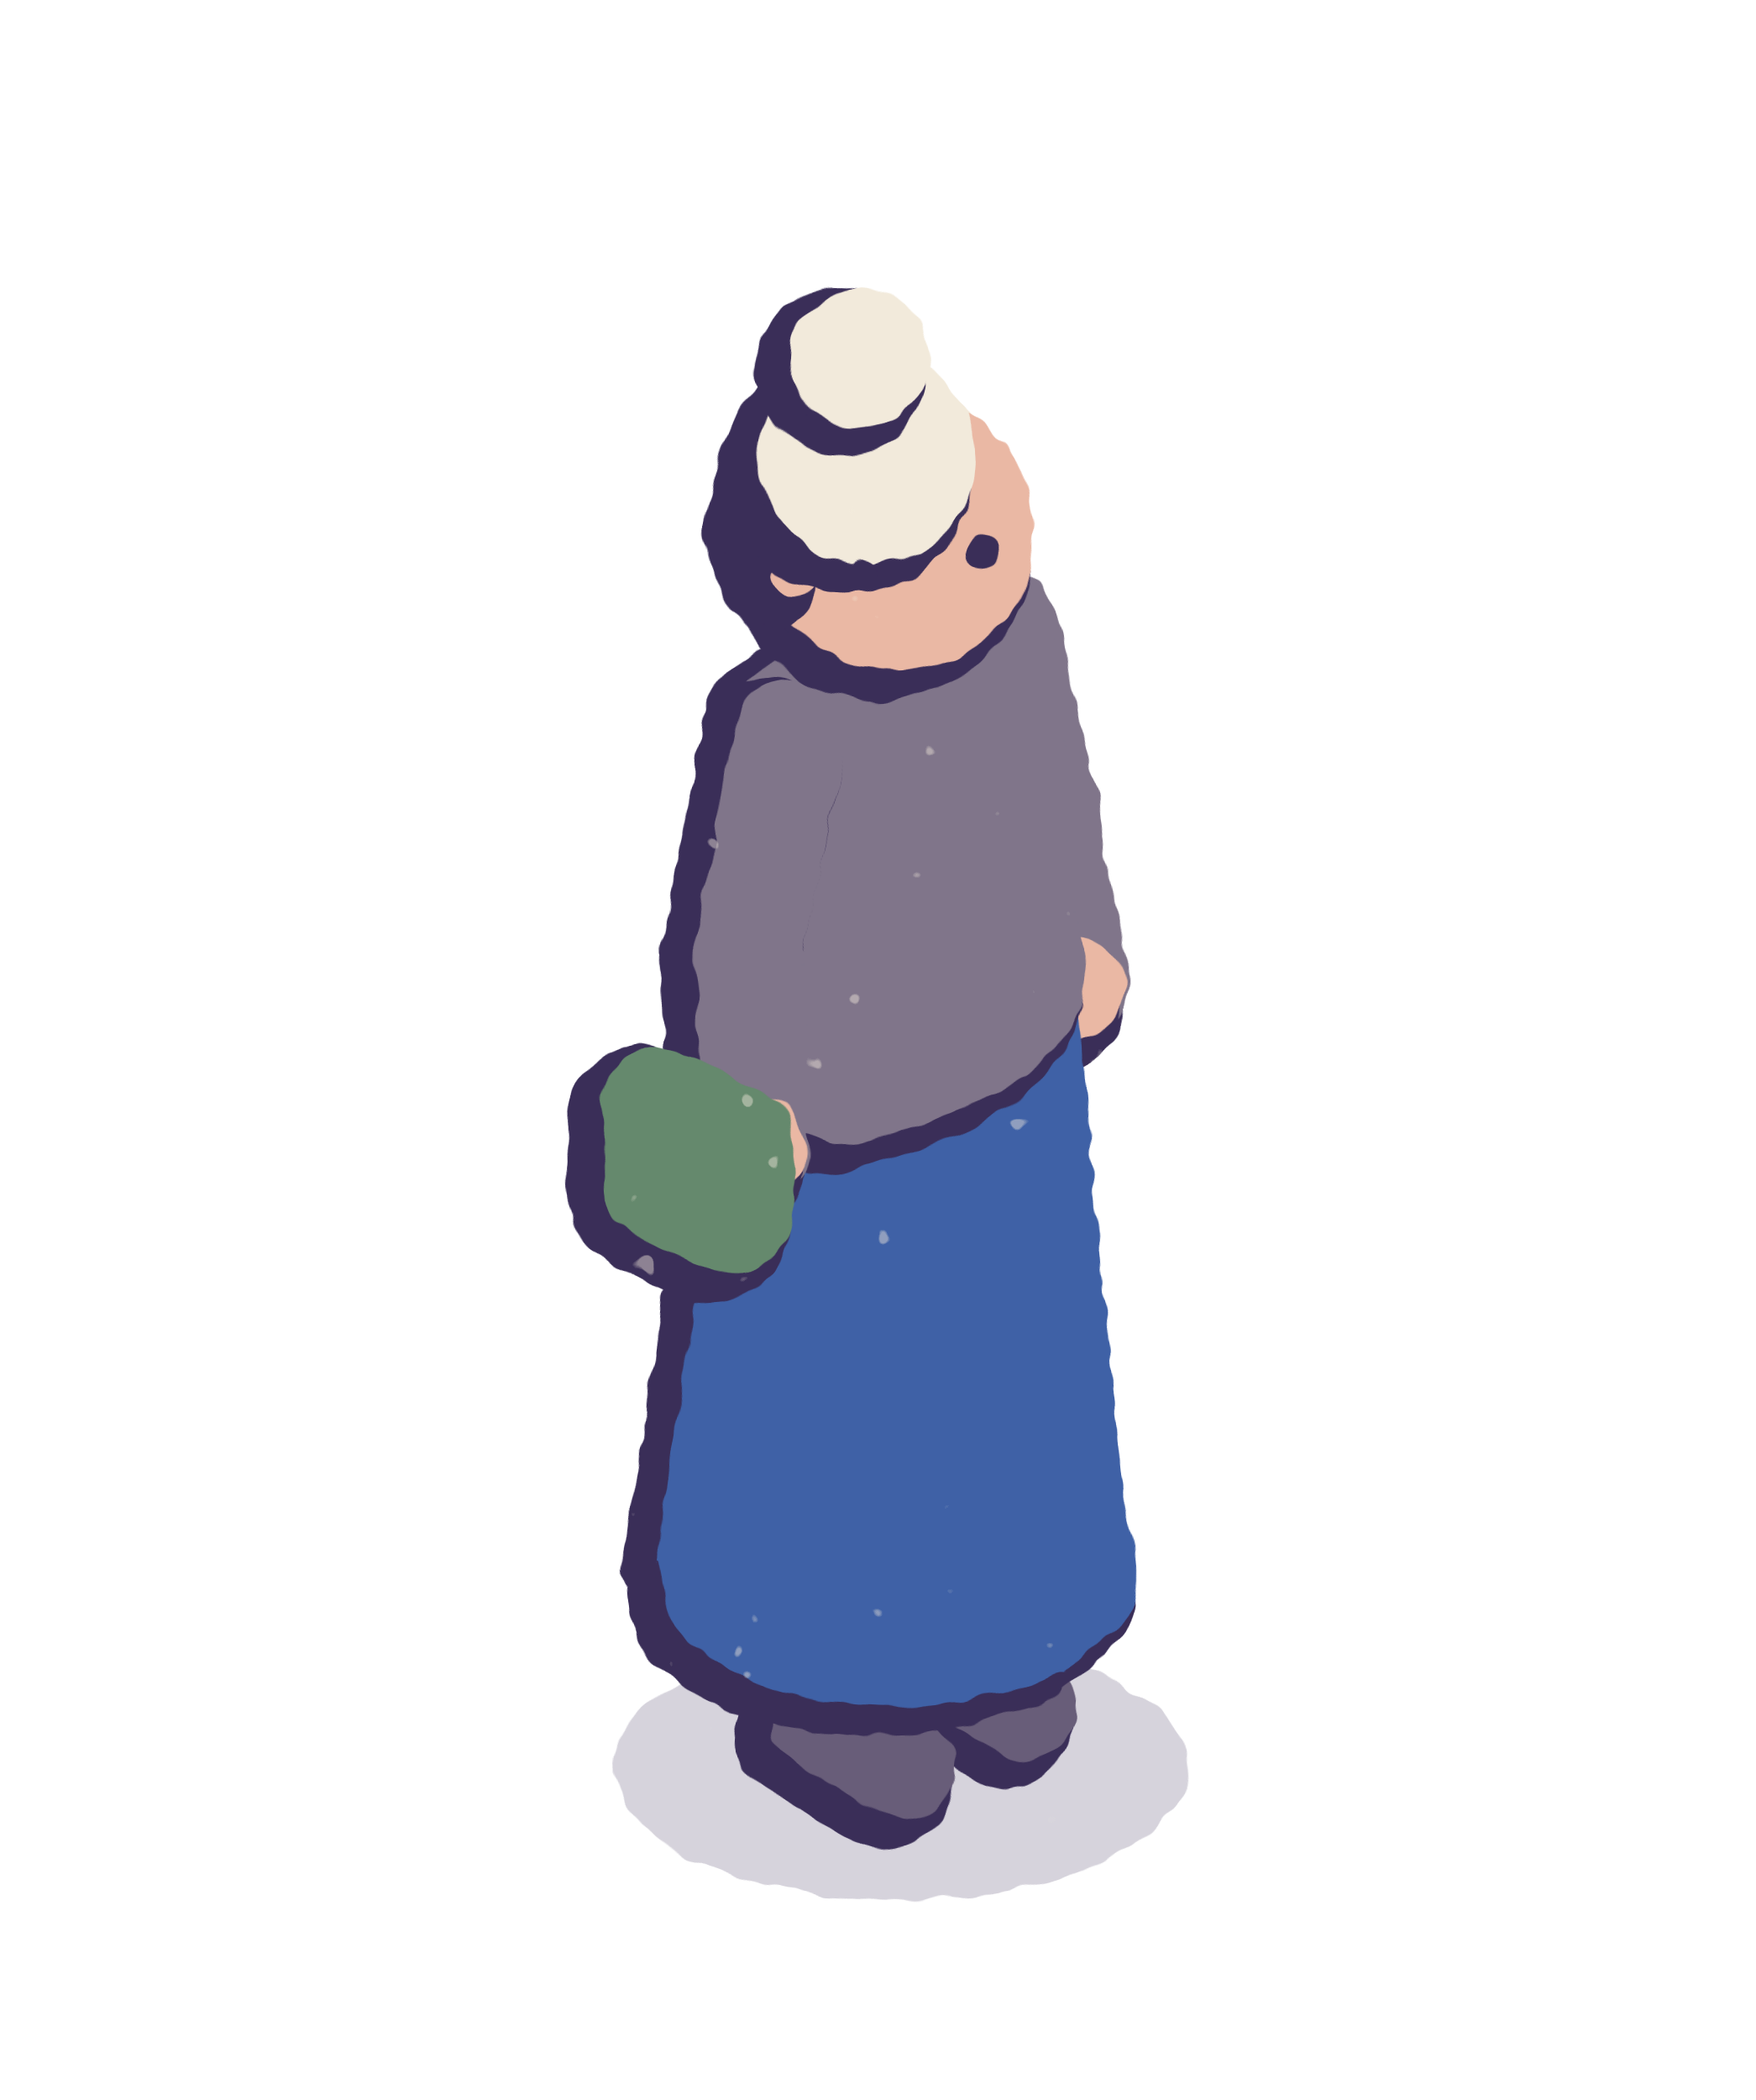
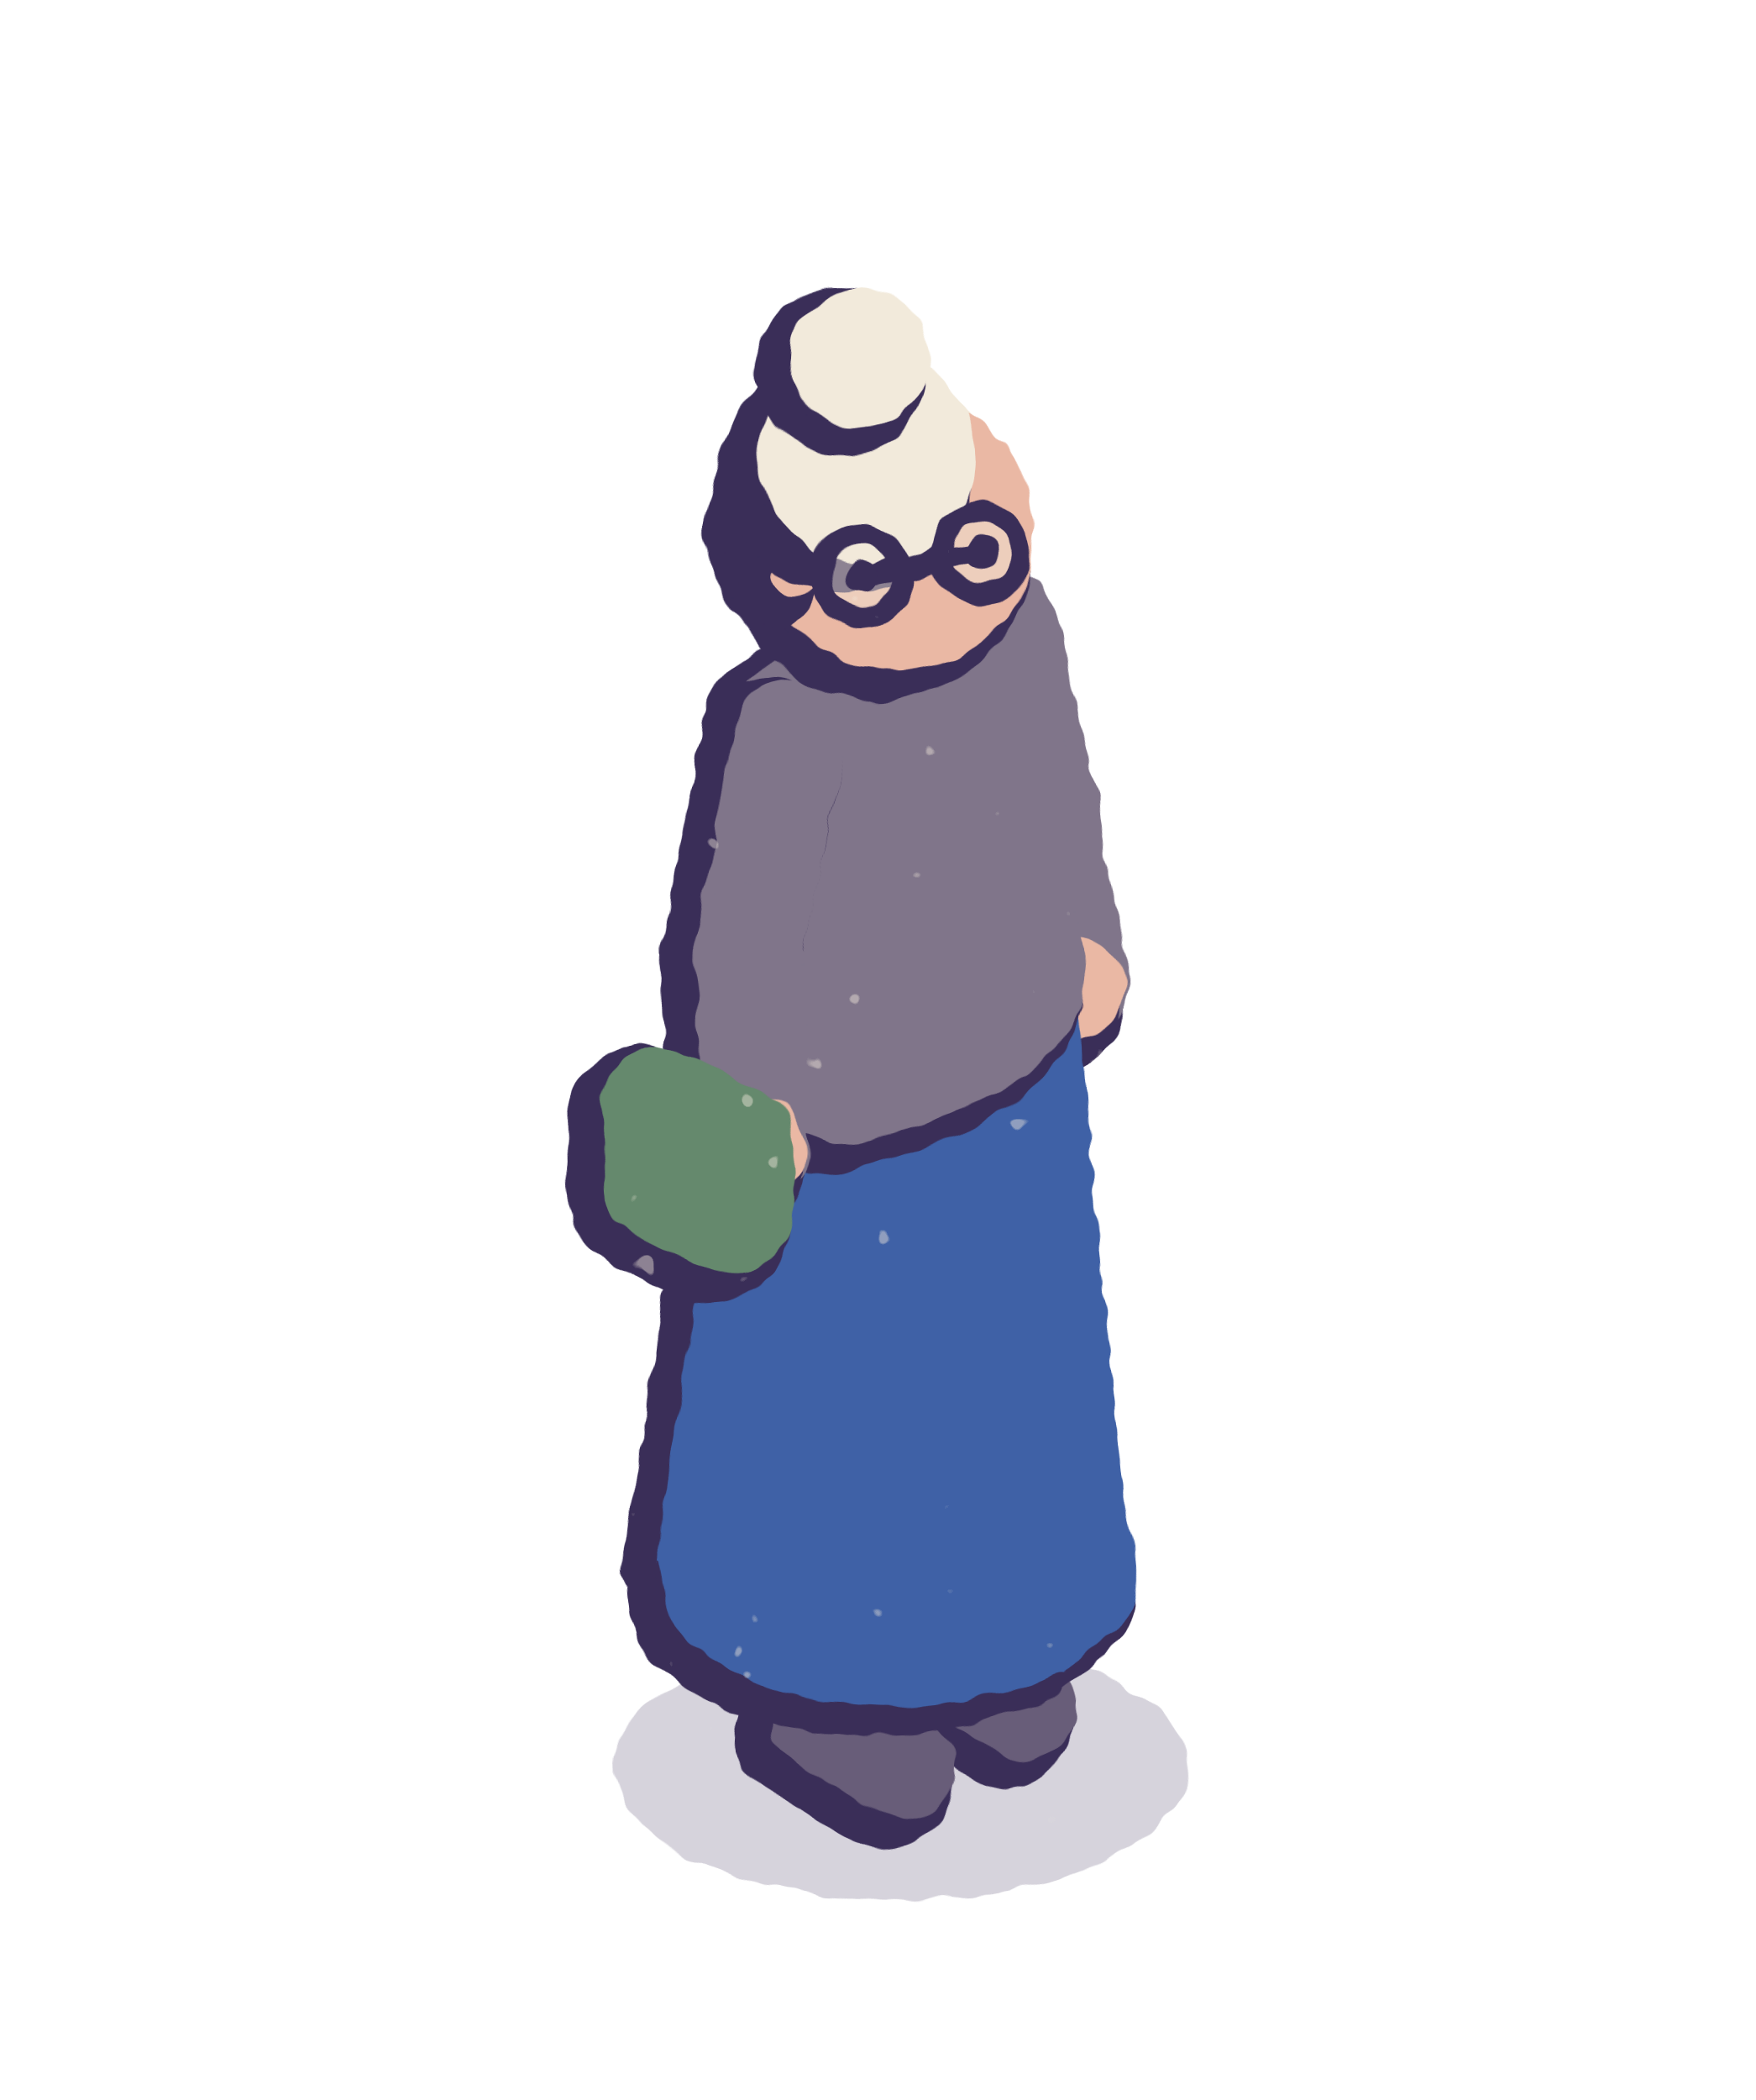
<svg xmlns="http://www.w3.org/2000/svg" width="46" height="55" viewBox="0 0 46 55" data-anchor-x="23" data-anchor-y="46" data-walk-cycle-length="21.68" data-description="Elderly woman with a white bun, lavender cardigan and a long skirt">
  <defs>
    <filter id="texture" x="-4%" y="-4%" width="108%" height="108%" color-interpolation-filters="sRGB">
      <feTurbulence type="fractalNoise" baseFrequency="1.1" numOctaves="2" seed="11" result="grain" />
      <feDisplacementMap in="SourceGraphic" in2="grain" scale="0.35" xChannelSelector="R" yChannelSelector="G" result="rough" />
      <feColorMatrix in="grain" type="matrix" values="0 0 0 0 0.949  0 0 0 0 0.918  0 0 0 0 0.859  0 0 0 -30 6.0" result="specks" />
      <feComponentTransfer in="specks" result="faintSpecks">
        <feFuncA type="linear" slope="0.45" />
      </feComponentTransfer>
      <feComposite in="faintSpecks" in2="rough" operator="in" result="specksOnInk" />
      <feMerge>
        <feMergeNode in="rough" />
        <feMergeNode in="specksOnInk" />
      </feMerge>
    </filter>
  </defs>
  <g filter="url(#texture)">
    <g transform="translate(23 46)">
      <ellipse cx="0.6" cy="0.3" rx="7.52" ry="3.46" fill="#3a2e58" fill-opacity="0.208" />
      <path d="M1.26 -29.16C1.22 -29.71 1.4 -29.87 1.61 -30.12C1.82 -30.36 2.18 -30.57 2.5 -30.63C2.81 -30.68 3.23 -30.61 3.51 -30.45C3.78 -30.29 3.97 -30.2 4.17 -29.67C4.36 -29.14 4.51 -28.07 4.68 -27.27C4.85 -26.47 5.17 -25.44 5.2 -24.89C5.23 -24.34 5.07 -24.21 4.87 -23.98C4.68 -23.75 4.34 -23.56 4.04 -23.51C3.74 -23.46 3.35 -23.53 3.08 -23.68C2.82 -23.84 2.67 -23.91 2.46 -24.43C2.26 -24.95 2.07 -26.03 1.87 -26.82C1.67 -27.6 1.3 -28.61 1.26 -29.16Z" fill="#3a2e58" stroke="#3a2e58" stroke-width="0.825" stroke-linejoin="round" />
      <path d="M2.37 -24.88C2.36 -25.5 2.51 -25.56 2.7 -25.79C2.9 -26.03 3.24 -26.23 3.54 -26.28C3.84 -26.34 4.23 -26.27 4.49 -26.12C4.76 -25.97 4.94 -25.97 5.12 -25.38C5.3 -24.79 5.42 -23.51 5.58 -22.57C5.73 -21.63 6.02 -20.38 6.04 -19.75C6.06 -19.13 5.9 -19.05 5.7 -18.82C5.5 -18.58 5.15 -18.37 4.84 -18.32C4.54 -18.26 4.13 -18.33 3.87 -18.49C3.6 -18.64 3.41 -18.65 3.23 -19.24C3.05 -19.84 2.94 -21.12 2.8 -22.06C2.66 -23 2.39 -24.26 2.37 -24.88Z" fill="#3a2e58" stroke="#3a2e58" stroke-width="0.825" stroke-linejoin="round" />
      <path d="M1.26 -29.16C1.22 -29.71 1.4 -29.87 1.61 -30.12C1.82 -30.36 2.18 -30.57 2.5 -30.63C2.81 -30.68 3.23 -30.61 3.51 -30.45C3.78 -30.29 3.97 -30.2 4.17 -29.67C4.36 -29.14 4.51 -28.07 4.68 -27.27C4.85 -26.47 5.17 -25.44 5.2 -24.89C5.23 -24.34 5.07 -24.21 4.87 -23.98C4.68 -23.75 4.34 -23.56 4.04 -23.51C3.74 -23.46 3.35 -23.53 3.08 -23.68C2.82 -23.84 2.67 -23.91 2.46 -24.43C2.26 -24.95 2.07 -26.03 1.87 -26.82C1.67 -27.6 1.3 -28.61 1.26 -29.16Z" fill="#80758a" transform="translate(0.5 -0.35)" />
      <path d="M2.37 -24.88C2.36 -25.5 2.51 -25.56 2.7 -25.79C2.9 -26.03 3.24 -26.23 3.54 -26.28C3.84 -26.34 4.23 -26.27 4.49 -26.12C4.76 -25.97 4.94 -25.97 5.12 -25.38C5.3 -24.79 5.42 -23.51 5.58 -22.57C5.73 -21.63 6.02 -20.38 6.04 -19.75C6.06 -19.13 5.9 -19.05 5.7 -18.82C5.5 -18.58 5.15 -18.37 4.84 -18.32C4.54 -18.26 4.13 -18.33 3.87 -18.49C3.6 -18.64 3.41 -18.65 3.23 -19.24C3.05 -19.84 2.94 -21.12 2.8 -22.06C2.66 -23 2.39 -24.26 2.37 -24.88Z" fill="#80758a" transform="translate(0.5 -0.35)" />
      <path d="M3.22 -19.77C3.22 -20.07 3.35 -20.43 3.54 -20.66C3.73 -20.89 4.06 -21.08 4.35 -21.13C4.64 -21.18 5.03 -21.11 5.28 -20.97C5.54 -20.82 5.79 -20.52 5.89 -20.25C5.99 -19.97 5.99 -19.58 5.89 -19.3C5.79 -19.03 5.54 -18.73 5.28 -18.58C5.03 -18.43 4.65 -18.37 4.36 -18.42C4.07 -18.47 3.73 -18.66 3.54 -18.89C3.35 -19.12 3.22 -19.48 3.22 -19.77Z" fill="#3a2e58" stroke="#3a2e58" stroke-width="0.825" stroke-linejoin="round" />
      <path d="M3.22 -19.77C3.22 -20.07 3.35 -20.43 3.54 -20.66C3.73 -20.89 4.06 -21.08 4.35 -21.13C4.64 -21.18 5.03 -21.11 5.28 -20.97C5.54 -20.82 5.79 -20.52 5.89 -20.25C5.99 -19.97 5.99 -19.58 5.89 -19.3C5.79 -19.03 5.54 -18.73 5.28 -18.58C5.03 -18.43 4.65 -18.37 4.36 -18.42C4.07 -18.47 3.73 -18.66 3.54 -18.89C3.35 -19.12 3.22 -19.48 3.22 -19.77Z" fill="#eab8a4" transform="translate(0.5 -0.35)" />
      <path d="M-0.24 -18.23C-0.28 -18.95 -0.06 -19.11 0.19 -19.41C0.44 -19.71 0.88 -19.96 1.26 -20.03C1.64 -20.1 2.14 -20.01 2.48 -19.82C2.81 -19.63 3.05 -19.55 3.28 -18.87C3.5 -18.19 3.63 -16.77 3.8 -15.72C3.98 -14.67 4.15 -13.62 4.33 -12.56C4.5 -11.51 4.83 -10.11 4.85 -9.42C4.88 -8.73 4.7 -8.67 4.49 -8.41C4.27 -8.15 3.89 -7.93 3.55 -7.87C3.22 -7.81 2.78 -7.89 2.49 -8.06C2.2 -8.23 2.03 -8.23 1.8 -8.89C1.57 -9.54 1.35 -10.96 1.12 -12C0.9 -13.04 0.67 -14.08 0.45 -15.12C0.22 -16.15 -0.19 -17.52 -0.24 -18.23Z" fill="#3a2e58" stroke="#3a2e58" stroke-width="0.825" stroke-linejoin="round" />
      <path d="M0.27 -2.34C0.31 -2.9 0.61 -4.04 0.78 -4.89C0.95 -5.74 1.12 -6.59 1.29 -7.44C1.46 -8.29 1.6 -9.43 1.8 -9.99C2 -10.55 2.2 -10.65 2.5 -10.82C2.79 -10.99 3.22 -11.06 3.56 -11C3.89 -10.95 4.27 -10.72 4.49 -10.47C4.71 -10.21 4.92 -10.04 4.86 -9.45C4.81 -8.87 4.41 -7.78 4.18 -6.94C3.96 -6.11 3.73 -5.27 3.5 -4.43C3.27 -3.6 3.02 -2.45 2.81 -1.92C2.59 -1.39 2.47 -1.38 2.23 -1.24C1.99 -1.1 1.63 -1.04 1.36 -1.09C1.08 -1.14 0.77 -1.32 0.59 -1.53C0.41 -1.74 0.24 -1.78 0.27 -2.34Z" fill="#3a2e58" stroke="#3a2e58" stroke-width="0.825" stroke-linejoin="round" />
      <path d="M-0.24 -18.23C-0.28 -18.95 -0.06 -19.11 0.19 -19.41C0.44 -19.71 0.88 -19.96 1.26 -20.03C1.64 -20.1 2.14 -20.01 2.48 -19.82C2.81 -19.63 3.05 -19.55 3.28 -18.87C3.5 -18.19 3.63 -16.77 3.8 -15.72C3.98 -14.67 4.15 -13.62 4.33 -12.56C4.5 -11.51 4.83 -10.11 4.85 -9.42C4.88 -8.73 4.7 -8.67 4.49 -8.41C4.27 -8.15 3.89 -7.93 3.55 -7.87C3.22 -7.81 2.78 -7.89 2.49 -8.06C2.2 -8.23 2.03 -8.23 1.8 -8.89C1.57 -9.54 1.35 -10.96 1.12 -12C0.9 -13.04 0.67 -14.08 0.45 -15.12C0.22 -16.15 -0.19 -17.52 -0.24 -18.23Z" fill="#3f61a6" transform="translate(0.5 -0.35)" />
      <path d="M0.27 -2.34C0.31 -2.9 0.61 -4.04 0.78 -4.89C0.95 -5.74 1.12 -6.59 1.29 -7.44C1.46 -8.29 1.6 -9.43 1.8 -9.99C2 -10.55 2.2 -10.65 2.5 -10.82C2.79 -10.99 3.22 -11.06 3.56 -11C3.89 -10.95 4.27 -10.72 4.49 -10.47C4.71 -10.21 4.92 -10.04 4.86 -9.45C4.81 -8.87 4.41 -7.78 4.18 -6.94C3.96 -6.11 3.73 -5.27 3.5 -4.43C3.27 -3.6 3.02 -2.45 2.81 -1.92C2.59 -1.39 2.47 -1.38 2.23 -1.24C1.99 -1.1 1.63 -1.04 1.36 -1.09C1.08 -1.14 0.77 -1.32 0.59 -1.53C0.41 -1.74 0.24 -1.78 0.27 -2.34Z" fill="#3f61a6" transform="translate(0.5 -0.35)" />
      <path d="M-0.12 -2.17C-0.12 -2.45 0 -2.81 0.19 -3.03C0.37 -3.25 0.69 -3.43 0.98 -3.48C1.26 -3.53 1.31 -3.61 1.87 -3.33C2.44 -3.04 3.89 -2.19 4.36 -1.79C4.83 -1.39 4.67 -1.21 4.67 -0.93C4.67 -0.64 4.55 -0.29 4.36 -0.07C4.18 0.15 3.85 0.34 3.57 0.39C3.29 0.44 3.23 0.51 2.67 0.23C2.1 -0.05 0.65 -0.91 0.18 -1.31C-0.28 -1.71 -0.12 -1.88 -0.12 -2.17Z" fill="#3a2e58" stroke="#3a2e58" stroke-width="0.825" stroke-linejoin="round" />
      <path d="M-0.12 -2.17C-0.12 -2.45 0 -2.81 0.19 -3.03C0.37 -3.25 0.69 -3.43 0.98 -3.48C1.26 -3.53 1.31 -3.61 1.87 -3.33C2.44 -3.04 3.89 -2.19 4.36 -1.79C4.83 -1.39 4.67 -1.21 4.67 -0.93C4.67 -0.64 4.55 -0.29 4.36 -0.07C4.18 0.15 3.85 0.34 3.57 0.39C3.29 0.44 3.23 0.51 2.67 0.23C2.1 -0.05 0.65 -0.91 0.18 -1.31C-0.28 -1.71 -0.12 -1.88 -0.12 -2.17Z" fill="#685d79" transform="translate(0.5 -0.35)" />
      <path d="M-3.41 -16.66C-3.46 -17.37 -3.24 -17.53 -2.99 -17.82C-2.74 -18.12 -2.3 -18.38 -1.92 -18.44C-1.53 -18.51 -1.03 -18.42 -0.69 -18.23C-0.36 -18.03 -0.11 -17.96 0.11 -17.27C0.33 -16.59 0.48 -15.17 0.66 -14.12C0.84 -13.07 1.01 -12.02 1.19 -10.97C1.37 -9.93 1.69 -8.53 1.71 -7.84C1.74 -7.15 1.56 -7.09 1.35 -6.83C1.13 -6.57 0.75 -6.35 0.41 -6.29C0.08 -6.23 -0.35 -6.31 -0.65 -6.48C-0.94 -6.65 -1.11 -6.65 -1.34 -7.3C-1.57 -7.96 -1.79 -9.38 -2.02 -10.42C-2.24 -11.46 -2.46 -12.51 -2.69 -13.55C-2.93 -14.59 -3.36 -15.95 -3.41 -16.66Z" fill="#3a2e58" stroke="#3a2e58" stroke-width="0.825" stroke-linejoin="round" />
      <path d="M-2.85 -0.77C-2.81 -1.33 -2.51 -2.46 -2.34 -3.31C-2.18 -4.16 -2.01 -5.01 -1.85 -5.86C-1.69 -6.71 -1.56 -7.85 -1.36 -8.41C-1.17 -8.97 -0.97 -9.07 -0.68 -9.24C-0.39 -9.41 0.05 -9.49 0.38 -9.43C0.71 -9.37 1.1 -9.15 1.31 -8.89C1.53 -8.63 1.73 -8.47 1.68 -7.88C1.63 -7.29 1.22 -6.2 0.99 -5.35C0.76 -4.51 0.53 -3.67 0.3 -2.83C0.07 -1.99 -0.18 -0.84 -0.38 -0.31C-0.59 0.22 -0.71 0.23 -0.95 0.36C-1.19 0.5 -1.55 0.56 -1.82 0.52C-2.09 0.47 -2.41 0.28 -2.58 0.07C-2.75 -0.14 -2.89 -0.2 -2.85 -0.77Z" fill="#3a2e58" stroke="#3a2e58" stroke-width="0.825" stroke-linejoin="round" />
      <path d="M-3.41 -16.66C-3.46 -17.37 -3.24 -17.53 -2.99 -17.82C-2.74 -18.12 -2.3 -18.38 -1.92 -18.44C-1.53 -18.51 -1.03 -18.42 -0.69 -18.23C-0.36 -18.03 -0.11 -17.96 0.11 -17.27C0.33 -16.59 0.48 -15.17 0.66 -14.12C0.84 -13.07 1.01 -12.02 1.19 -10.97C1.37 -9.93 1.69 -8.53 1.71 -7.84C1.74 -7.15 1.56 -7.09 1.35 -6.83C1.13 -6.57 0.75 -6.35 0.41 -6.29C0.08 -6.23 -0.35 -6.31 -0.65 -6.48C-0.94 -6.65 -1.11 -6.65 -1.34 -7.3C-1.57 -7.96 -1.79 -9.38 -2.02 -10.42C-2.24 -11.46 -2.46 -12.51 -2.69 -13.55C-2.93 -14.59 -3.36 -15.95 -3.41 -16.66Z" fill="#3f61a6" transform="translate(0.5 -0.35)" />
      <path d="M-2.85 -0.77C-2.81 -1.33 -2.51 -2.46 -2.34 -3.31C-2.18 -4.16 -2.01 -5.01 -1.85 -5.86C-1.69 -6.71 -1.56 -7.85 -1.36 -8.41C-1.17 -8.97 -0.97 -9.07 -0.68 -9.24C-0.39 -9.41 0.05 -9.49 0.38 -9.43C0.71 -9.37 1.1 -9.15 1.31 -8.89C1.53 -8.63 1.73 -8.47 1.68 -7.88C1.63 -7.29 1.22 -6.2 0.99 -5.35C0.76 -4.51 0.53 -3.67 0.3 -2.83C0.07 -1.99 -0.18 -0.84 -0.38 -0.31C-0.59 0.22 -0.71 0.23 -0.95 0.36C-1.19 0.5 -1.55 0.56 -1.82 0.52C-2.09 0.47 -2.41 0.28 -2.58 0.07C-2.75 -0.14 -2.89 -0.2 -2.85 -0.77Z" fill="#3f61a6" transform="translate(0.5 -0.35)" />
      <path d="M-3.28 -0.6C-3.28 -0.89 -3.15 -1.24 -2.97 -1.46C-2.78 -1.68 -2.45 -1.86 -2.17 -1.91C-1.88 -1.96 -1.83 -2.03 -1.26 -1.75C-0.69 -1.46 0.77 -0.6 1.24 -0.2C1.71 0.2 1.55 0.37 1.56 0.66C1.56 0.95 1.43 1.3 1.24 1.52C1.06 1.74 0.73 1.93 0.45 1.98C0.17 2.03 0.11 2.1 -0.46 1.82C-1.02 1.53 -2.49 0.68 -2.96 0.27C-3.43 -0.13 -3.28 -0.31 -3.28 -0.6Z" fill="#3a2e58" stroke="#3a2e58" stroke-width="0.825" stroke-linejoin="round" />
      <path d="M-3.28 -0.6C-3.28 -0.89 -3.15 -1.24 -2.97 -1.46C-2.78 -1.68 -2.45 -1.86 -2.17 -1.91C-1.88 -1.96 -1.83 -2.03 -1.26 -1.75C-0.69 -1.46 0.77 -0.6 1.24 -0.2C1.71 0.2 1.55 0.37 1.56 0.66C1.56 0.95 1.43 1.3 1.24 1.52C1.06 1.74 0.73 1.93 0.45 1.98C0.17 2.03 0.11 2.1 -0.46 1.82C-1.02 1.53 -2.49 0.68 -2.96 0.27C-3.43 -0.13 -3.28 -0.31 -3.28 -0.6Z" fill="#685d79" transform="translate(0.5 -0.35)" />
      <path d="M-6.3 -4.93C-6.24 -5.45 -6 -6.85 -5.85 -7.81C-5.7 -8.76 -5.55 -9.72 -5.4 -10.68C-5.25 -11.64 -5.1 -12.6 -4.95 -13.56C-4.8 -14.52 -4.65 -15.47 -4.5 -16.43C-4.35 -17.39 -4.2 -18.35 -4.05 -19.31C-3.89 -20.27 -3.97 -21.35 -3.59 -22.19C-3.2 -23.04 -2.52 -23.95 -1.74 -24.4C-0.96 -24.85 0.21 -25.05 1.09 -24.89C1.98 -24.73 3 -24.14 3.58 -23.45C4.16 -22.76 4.35 -21.67 4.56 -20.74C4.77 -19.82 4.75 -18.86 4.84 -17.92C4.93 -16.97 5.02 -16.03 5.11 -15.09C5.2 -14.14 5.29 -13.2 5.38 -12.26C5.47 -11.32 5.57 -10.37 5.67 -9.43C5.76 -8.49 5.86 -7.55 5.96 -6.61C6.06 -5.66 6.49 -4.55 6.26 -3.78C6.02 -3.01 4.9 -2.34 4.55 -2.01C4.2 -1.67 4.76 -1.94 4.14 -1.77C3.51 -1.6 1.95 -1.04 0.78 -0.97C-0.4 -0.89 -1.85 -1.03 -2.91 -1.32C-3.97 -1.61 -5.01 -2.16 -5.57 -2.72C-6.12 -3.27 -6.11 -4.3 -6.23 -4.66C-6.35 -5.03 -6.36 -4.4 -6.3 -4.93Z" fill="#3a2e58" stroke="#3a2e58" stroke-width="0.825" stroke-linejoin="round" />
      <path d="M-6.3 -4.93C-6.24 -5.45 -6 -6.85 -5.85 -7.81C-5.7 -8.76 -5.55 -9.72 -5.4 -10.68C-5.25 -11.64 -5.1 -12.6 -4.95 -13.56C-4.8 -14.52 -4.65 -15.47 -4.5 -16.43C-4.35 -17.39 -4.2 -18.35 -4.05 -19.31C-3.89 -20.27 -3.97 -21.35 -3.59 -22.19C-3.2 -23.04 -2.52 -23.95 -1.74 -24.4C-0.96 -24.85 0.21 -25.05 1.09 -24.89C1.98 -24.73 3 -24.14 3.58 -23.45C4.16 -22.76 4.35 -21.67 4.56 -20.74C4.77 -19.82 4.75 -18.86 4.84 -17.92C4.93 -16.97 5.02 -16.03 5.11 -15.09C5.2 -14.14 5.29 -13.2 5.38 -12.26C5.47 -11.32 5.57 -10.37 5.67 -9.43C5.76 -8.49 5.86 -7.55 5.96 -6.61C6.06 -5.66 6.49 -4.55 6.26 -3.78C6.02 -3.01 4.9 -2.34 4.55 -2.01C4.2 -1.67 4.76 -1.94 4.14 -1.77C3.51 -1.6 1.95 -1.04 0.78 -0.97C-0.4 -0.89 -1.85 -1.03 -2.91 -1.32C-3.97 -1.61 -5.01 -2.16 -5.57 -2.72C-6.12 -3.27 -6.11 -4.3 -6.23 -4.66C-6.35 -5.03 -6.36 -4.4 -6.3 -4.93Z" fill="#3f61a6" transform="translate(0.5 -0.35)" />
      <path d="M-4.06 -26.91C-4.01 -27.65 -4.11 -27.68 -3.63 -28.1C-3.15 -28.52 -1.99 -28.99 -1.17 -29.43C-0.34 -29.88 0.69 -30.51 1.3 -30.77C1.92 -31.02 2.15 -31.05 2.54 -30.98C2.93 -30.92 3.38 -30.66 3.63 -30.35C3.89 -30.05 3.95 -29.91 4.07 -29.17C4.19 -28.43 4.25 -27.01 4.34 -25.93C4.43 -24.85 4.52 -23.77 4.6 -22.69C4.69 -21.61 5.13 -20.37 4.87 -19.46C4.6 -18.56 3.95 -17.86 3 -17.24C2.05 -16.62 0.08 -15.96 -0.83 -15.76C-1.74 -15.56 -2.01 -15.78 -2.45 -16.03C-2.9 -16.29 -3.31 -16.54 -3.52 -17.28C-3.73 -18.02 -3.65 -19.41 -3.71 -20.47C-3.77 -21.54 -3.83 -22.61 -3.89 -23.69C-3.95 -24.76 -4.1 -26.18 -4.06 -26.91Z" fill="#3a2e58" stroke="#3a2e58" stroke-width="0.825" stroke-linejoin="round" />
      <path d="M-4.06 -26.91C-4.01 -27.65 -4.11 -27.68 -3.63 -28.1C-3.15 -28.52 -1.99 -28.99 -1.17 -29.43C-0.34 -29.88 0.69 -30.51 1.3 -30.77C1.92 -31.02 2.15 -31.05 2.54 -30.98C2.93 -30.92 3.38 -30.66 3.63 -30.35C3.89 -30.05 3.95 -29.91 4.07 -29.17C4.19 -28.43 4.25 -27.01 4.34 -25.93C4.43 -24.85 4.52 -23.77 4.6 -22.69C4.69 -21.61 5.13 -20.37 4.87 -19.46C4.6 -18.56 3.95 -17.86 3 -17.24C2.05 -16.62 0.08 -15.96 -0.83 -15.76C-1.74 -15.56 -2.01 -15.78 -2.45 -16.03C-2.9 -16.29 -3.31 -16.54 -3.52 -17.28C-3.73 -18.02 -3.65 -19.41 -3.71 -20.47C-3.77 -21.54 -3.83 -22.61 -3.89 -23.69C-3.95 -24.76 -4.1 -26.18 -4.06 -26.91Z" fill="#80758a" transform="translate(0.5 -0.35)" />
      <path d="M-5.27 -21.05C-5.23 -21.68 -4.91 -23 -4.72 -23.97C-4.54 -24.95 -4.38 -26.28 -4.18 -26.9C-3.98 -27.52 -3.8 -27.53 -3.52 -27.69C-3.24 -27.85 -2.83 -27.92 -2.51 -27.86C-2.2 -27.81 -1.83 -27.6 -1.63 -27.35C-1.42 -27.11 -1.23 -27.04 -1.28 -26.39C-1.33 -25.75 -1.7 -24.45 -1.92 -23.48C-2.13 -22.51 -2.34 -21.18 -2.55 -20.58C-2.76 -19.97 -2.91 -19.98 -3.18 -19.83C-3.44 -19.68 -3.83 -19.61 -4.13 -19.66C-4.43 -19.72 -4.78 -19.92 -4.97 -20.15C-5.16 -20.38 -5.31 -20.41 -5.27 -21.05Z" fill="#3a2e58" stroke="#3a2e58" stroke-width="0.825" stroke-linejoin="round" />
      <path d="M-5.27 -21.07C-5.23 -21.73 -5.14 -21.75 -4.94 -21.98C-4.75 -22.22 -4.41 -22.41 -4.11 -22.47C-3.81 -22.52 -3.42 -22.45 -3.16 -22.3C-2.9 -22.15 -2.67 -22.18 -2.55 -21.55C-2.43 -20.93 -2.48 -19.56 -2.44 -18.57C-2.41 -17.57 -2.28 -16.23 -2.32 -15.58C-2.35 -14.92 -2.45 -14.88 -2.65 -14.64C-2.85 -14.41 -3.2 -14.2 -3.5 -14.15C-3.8 -14.09 -4.2 -14.16 -4.47 -14.32C-4.74 -14.47 -4.98 -14.45 -5.1 -15.07C-5.22 -15.7 -5.15 -17.06 -5.18 -18.06C-5.21 -19.06 -5.31 -20.42 -5.27 -21.07Z" fill="#3a2e58" stroke="#3a2e58" stroke-width="0.825" stroke-linejoin="round" />
      <path d="M-5.27 -21.05C-5.23 -21.68 -4.91 -23 -4.72 -23.97C-4.54 -24.95 -4.38 -26.28 -4.18 -26.9C-3.98 -27.52 -3.8 -27.53 -3.52 -27.69C-3.24 -27.85 -2.83 -27.92 -2.51 -27.86C-2.2 -27.81 -1.83 -27.6 -1.63 -27.35C-1.42 -27.11 -1.23 -27.04 -1.28 -26.39C-1.33 -25.75 -1.7 -24.45 -1.92 -23.48C-2.13 -22.51 -2.34 -21.18 -2.55 -20.58C-2.76 -19.97 -2.91 -19.98 -3.18 -19.83C-3.44 -19.68 -3.83 -19.61 -4.13 -19.66C-4.43 -19.72 -4.78 -19.92 -4.97 -20.15C-5.16 -20.38 -5.31 -20.41 -5.27 -21.05Z" fill="#80758a" transform="translate(0.5 -0.35)" />
      <path d="M-5.27 -21.07C-5.23 -21.73 -5.14 -21.75 -4.94 -21.98C-4.75 -22.22 -4.41 -22.41 -4.11 -22.47C-3.81 -22.52 -3.42 -22.45 -3.16 -22.3C-2.9 -22.15 -2.67 -22.18 -2.55 -21.55C-2.43 -20.93 -2.48 -19.56 -2.44 -18.57C-2.41 -17.57 -2.28 -16.23 -2.32 -15.58C-2.35 -14.92 -2.45 -14.88 -2.65 -14.64C-2.85 -14.41 -3.2 -14.2 -3.5 -14.15C-3.8 -14.09 -4.2 -14.16 -4.47 -14.32C-4.74 -14.47 -4.98 -14.45 -5.1 -15.07C-5.22 -15.7 -5.15 -17.06 -5.18 -18.06C-5.21 -19.06 -5.31 -20.42 -5.27 -21.07Z" fill="#80758a" transform="translate(0.5 -0.35)" />
      <path d="M-5.13 -15.58C-5.13 -15.88 -5 -16.24 -4.81 -16.47C-4.62 -16.69 -4.28 -16.89 -3.99 -16.94C-3.7 -16.99 -3.32 -16.92 -3.07 -16.78C-2.81 -16.63 -2.56 -16.33 -2.46 -16.06C-2.36 -15.78 -2.36 -15.39 -2.46 -15.11C-2.56 -14.84 -2.81 -14.54 -3.06 -14.39C-3.32 -14.25 -3.7 -14.18 -3.99 -14.23C-4.28 -14.28 -4.61 -14.47 -4.8 -14.7C-4.99 -14.93 -5.13 -15.29 -5.13 -15.58Z" fill="#3a2e58" stroke="#3a2e58" stroke-width="0.825" stroke-linejoin="round" />
      <path d="M-5.13 -15.58C-5.13 -15.88 -5 -16.24 -4.81 -16.47C-4.62 -16.69 -4.28 -16.89 -3.99 -16.94C-3.7 -16.99 -3.32 -16.92 -3.07 -16.78C-2.81 -16.63 -2.56 -16.33 -2.46 -16.06C-2.36 -15.78 -2.36 -15.39 -2.46 -15.11C-2.56 -14.84 -2.81 -14.54 -3.06 -14.39C-3.32 -14.25 -3.7 -14.18 -3.99 -14.23C-4.28 -14.28 -4.61 -14.47 -4.8 -14.7C-4.99 -14.93 -5.13 -15.29 -5.13 -15.58Z" fill="#eab8a4" transform="translate(0.5 -0.35)" />
      <path d="M-7.71 -16.7C-7.67 -17.28 -7.56 -17.42 -7.36 -17.66C-7.15 -17.91 -6.78 -18.12 -6.47 -18.18C-6.15 -18.24 -6.02 -18.25 -5.45 -18C-4.88 -17.76 -3.52 -17.07 -3.06 -16.69C-2.6 -16.31 -2.75 -16.27 -2.71 -15.73C-2.67 -15.18 -2.68 -13.96 -2.82 -13.43C-2.96 -12.9 -3.25 -12.72 -3.57 -12.54C-3.88 -12.36 -4.17 -12.21 -4.72 -12.33C-5.26 -12.46 -6.36 -13 -6.83 -13.31C-7.31 -13.61 -7.44 -13.63 -7.58 -14.19C-7.73 -14.76 -7.75 -16.12 -7.71 -16.7Z" fill="#3a2e58" stroke="#3a2e58" stroke-width="0.825" stroke-linejoin="round" />
      <path d="M-7.71 -16.7C-7.67 -17.28 -7.56 -17.42 -7.36 -17.66C-7.15 -17.91 -6.78 -18.12 -6.47 -18.18C-6.15 -18.24 -6.02 -18.25 -5.45 -18C-4.88 -17.76 -3.52 -17.07 -3.06 -16.69C-2.6 -16.31 -2.75 -16.27 -2.71 -15.73C-2.67 -15.18 -2.68 -13.96 -2.82 -13.43C-2.96 -12.9 -3.25 -12.72 -3.57 -12.54C-3.88 -12.36 -4.17 -12.21 -4.72 -12.33C-5.26 -12.46 -6.36 -13 -6.83 -13.31C-7.31 -13.61 -7.44 -13.63 -7.58 -14.19C-7.73 -14.76 -7.75 -16.12 -7.71 -16.7Z" fill="#65896d" transform="translate(0.5 -0.35)" />
      <path d="M-4.13 -32.3C-4.13 -33.06 -3.8 -34.02 -3.31 -34.6C-2.82 -35.19 -1.96 -35.7 -1.21 -35.83C-0.45 -35.97 0.53 -35.79 1.2 -35.41C1.86 -35.03 2.51 -34.26 2.77 -33.54C3.03 -32.82 3.03 -31.82 2.77 -31.11C2.51 -30.39 1.87 -29.62 1.21 -29.24C0.54 -28.86 -0.45 -28.69 -1.2 -28.82C-1.96 -28.95 -2.83 -29.46 -3.32 -30.04C-3.81 -30.62 -4.14 -31.54 -4.13 -32.3Z" fill="#3a2e58" stroke="#3a2e58" stroke-width="0.825" stroke-linejoin="round" />
      <path d="M-4.13 -32.3C-4.13 -33.06 -3.8 -34.02 -3.31 -34.6C-2.82 -35.19 -1.96 -35.7 -1.21 -35.83C-0.45 -35.97 0.53 -35.79 1.2 -35.41C1.86 -35.03 2.51 -34.26 2.77 -33.54C3.03 -32.82 3.03 -31.82 2.77 -31.11C2.51 -30.39 1.87 -29.62 1.21 -29.24C0.54 -28.86 -0.45 -28.69 -1.2 -28.82C-1.96 -28.95 -2.83 -29.46 -3.32 -30.04C-3.81 -30.62 -4.14 -31.54 -4.13 -32.3Z" fill="#f2eadb" transform="translate(0.5 -0.35)" />
      <path d="M1.8 -33.13C1.8 -33.25 1.86 -33.41 1.94 -33.5C2.02 -33.6 2.16 -33.68 2.28 -33.7C2.41 -33.72 2.57 -33.7 2.68 -33.63C2.78 -33.57 2.89 -33.44 2.93 -33.33C2.98 -33.21 2.98 -33.05 2.93 -32.93C2.89 -32.81 2.78 -32.68 2.68 -32.62C2.57 -32.56 2.41 -32.53 2.28 -32.55C2.16 -32.57 2.02 -32.66 1.94 -32.75C1.86 -32.85 1.8 -33 1.8 -33.13Z" fill="#3a2e58" stroke="#3a2e58" stroke-width="0.825" stroke-linejoin="round" />
      <path d="M1.8 -33.13C1.8 -33.25 1.86 -33.41 1.94 -33.5C2.02 -33.6 2.16 -33.68 2.28 -33.7C2.41 -33.72 2.57 -33.7 2.68 -33.63C2.78 -33.57 2.89 -33.44 2.93 -33.33C2.98 -33.21 2.98 -33.05 2.93 -32.93C2.89 -32.81 2.78 -32.68 2.68 -32.62C2.57 -32.56 2.41 -32.53 2.28 -32.55C2.16 -32.57 2.02 -32.66 1.94 -32.75C1.86 -32.85 1.8 -33 1.8 -33.13Z" fill="#eab8a4" transform="translate(0.5 -0.35)" />
      <path d="M-3.64 -31.7C-3.64 -32.48 -3.29 -33.45 -2.79 -34.05C-2.28 -34.65 -1.39 -35.16 -0.62 -35.3C0.15 -35.44 1.17 -35.26 1.85 -34.87C2.52 -34.48 3.18 -33.69 3.45 -32.96C3.72 -32.23 3.71 -31.2 3.45 -30.47C3.18 -29.73 2.51 -28.95 1.83 -28.56C1.16 -28.17 0.14 -27.99 -0.63 -28.13C-1.4 -28.26 -2.29 -28.78 -2.79 -29.37C-3.29 -29.97 -3.65 -30.92 -3.64 -31.7Z" fill="#3a2e58" stroke="#3a2e58" stroke-width="0.825" stroke-linejoin="round" />
      <path d="M-3.64 -31.7C-3.64 -32.48 -3.29 -33.45 -2.79 -34.05C-2.28 -34.65 -1.39 -35.16 -0.62 -35.3C0.15 -35.44 1.17 -35.26 1.85 -34.87C2.52 -34.48 3.18 -33.69 3.45 -32.96C3.72 -32.23 3.71 -31.2 3.45 -30.47C3.18 -29.73 2.51 -28.95 1.83 -28.56C1.16 -28.17 0.14 -27.99 -0.63 -28.13C-1.4 -28.26 -2.29 -28.78 -2.79 -29.37C-3.29 -29.97 -3.65 -30.92 -3.64 -31.7Z" fill="#eab8a4" transform="translate(0.5 -0.35)" />
      <path d="M-3.26 -30.6C-3.26 -30.72 -3.2 -30.88 -3.12 -30.97C-3.04 -31.07 -2.9 -31.15 -2.78 -31.17C-2.65 -31.19 -2.49 -31.17 -2.38 -31.1C-2.27 -31.04 -2.17 -30.92 -2.12 -30.8C-2.08 -30.68 -2.08 -30.52 -2.12 -30.4C-2.17 -30.28 -2.27 -30.16 -2.38 -30.09C-2.49 -30.03 -2.65 -30 -2.77 -30.03C-2.9 -30.05 -3.04 -30.13 -3.12 -30.23C-3.2 -30.32 -3.26 -30.47 -3.26 -30.6Z" fill="#3a2e58" stroke="#3a2e58" stroke-width="0.825" stroke-linejoin="round" />
      <path d="M-3.26 -30.6C-3.26 -30.72 -3.2 -30.88 -3.12 -30.97C-3.04 -31.07 -2.9 -31.15 -2.78 -31.17C-2.65 -31.19 -2.49 -31.17 -2.38 -31.1C-2.27 -31.04 -2.17 -30.92 -2.12 -30.8C-2.08 -30.68 -2.08 -30.52 -2.12 -30.4C-2.17 -30.28 -2.27 -30.16 -2.38 -30.09C-2.49 -30.03 -2.65 -30 -2.77 -30.03C-2.9 -30.05 -3.04 -30.13 -3.12 -30.23C-3.2 -30.32 -3.26 -30.47 -3.26 -30.6Z" fill="#eab8a4" transform="translate(0.5 -0.35)" />
      <path d="M-3.63 -33.7C-3.63 -34.31 -3.35 -35.06 -2.95 -35.53C-2.56 -35.99 -1.86 -36.39 -1.26 -36.5C-0.65 -36.6 0.14 -36.46 0.67 -36.16C1.19 -35.85 1.71 -35.24 1.91 -34.67C2.12 -34.1 2.12 -33.3 1.91 -32.73C1.69 -32.16 1.18 -31.55 0.64 -31.24C0.11 -30.94 -0.68 -30.8 -1.28 -30.91C-1.88 -31.02 -2.58 -31.42 -2.97 -31.88C-3.36 -32.35 -3.63 -33.09 -3.63 -33.7Z" fill="#3a2e58" stroke="#3a2e58" stroke-width="0.825" stroke-linejoin="round" />
      <path d="M-3.63 -33.7C-3.63 -34.31 -3.35 -35.06 -2.95 -35.53C-2.56 -35.99 -1.86 -36.39 -1.26 -36.5C-0.65 -36.6 0.14 -36.46 0.67 -36.16C1.19 -35.85 1.71 -35.24 1.91 -34.67C2.12 -34.1 2.12 -33.3 1.91 -32.73C1.69 -32.16 1.18 -31.55 0.64 -31.24C0.11 -30.94 -0.68 -30.8 -1.28 -30.91C-1.88 -31.02 -2.58 -31.42 -2.97 -31.88C-3.36 -32.35 -3.63 -33.09 -3.63 -33.7Z" fill="#f2eadb" transform="translate(0.5 -0.35)" />
      <path d="M-2.82 -36.25C-2.82 -36.63 -2.64 -37.12 -2.39 -37.42C-2.14 -37.72 -1.7 -37.97 -1.31 -38.04C-0.92 -38.11 -0.42 -38.03 -0.08 -37.83C0.26 -37.64 0.59 -37.25 0.73 -36.88C0.86 -36.52 0.86 -36.01 0.73 -35.64C0.6 -35.28 0.27 -34.88 -0.07 -34.69C-0.4 -34.5 -0.91 -34.41 -1.29 -34.48C-1.68 -34.55 -2.12 -34.81 -2.37 -35.1C-2.63 -35.4 -2.82 -35.86 -2.82 -36.25Z" fill="#3a2e58" stroke="#3a2e58" stroke-width="0.825" stroke-linejoin="round" />
      <path d="M-2.82 -36.25C-2.82 -36.63 -2.64 -37.12 -2.39 -37.42C-2.14 -37.72 -1.7 -37.97 -1.31 -38.04C-0.92 -38.11 -0.42 -38.03 -0.08 -37.83C0.26 -37.64 0.59 -37.25 0.73 -36.88C0.86 -36.52 0.86 -36.01 0.73 -35.64C0.6 -35.28 0.27 -34.88 -0.07 -34.69C-0.4 -34.5 -0.91 -34.41 -1.29 -34.48C-1.68 -34.55 -2.12 -34.81 -2.37 -35.1C-2.63 -35.4 -2.82 -35.86 -2.82 -36.25Z" fill="#f2eadb" transform="translate(0.5 -0.35)" />
      <circle cx="2.69" cy="-31.51" r="0.44" fill="#3a2e58" />
      <circle cx="-0.44" cy="-30.91" r="0.44" fill="#3a2e58" />
+       <circle cx="2.69" cy="-31.51" r="1.09" fill="#f2eadb" fill-opacity="0.45" stroke="#3a2e58" stroke-width="0.55" />
+       <circle cx="-0.44" cy="-30.91" r="1.09" fill="#f2eadb" fill-opacity="0.45" stroke="#3a2e58" stroke-width="0.55" />
+       <path d="M2.69 -31.51L-0.44 -30.91" stroke="#3a2e58" stroke-width="0.55" fill="none" />
+       <circle cx="2.69" cy="-31.51" r="0.44" fill="#3a2e58" />
+       <circle cx="-0.44" cy="-30.91" r="0.44" fill="#3a2e58" />
    </g>
  </g>
</svg>
